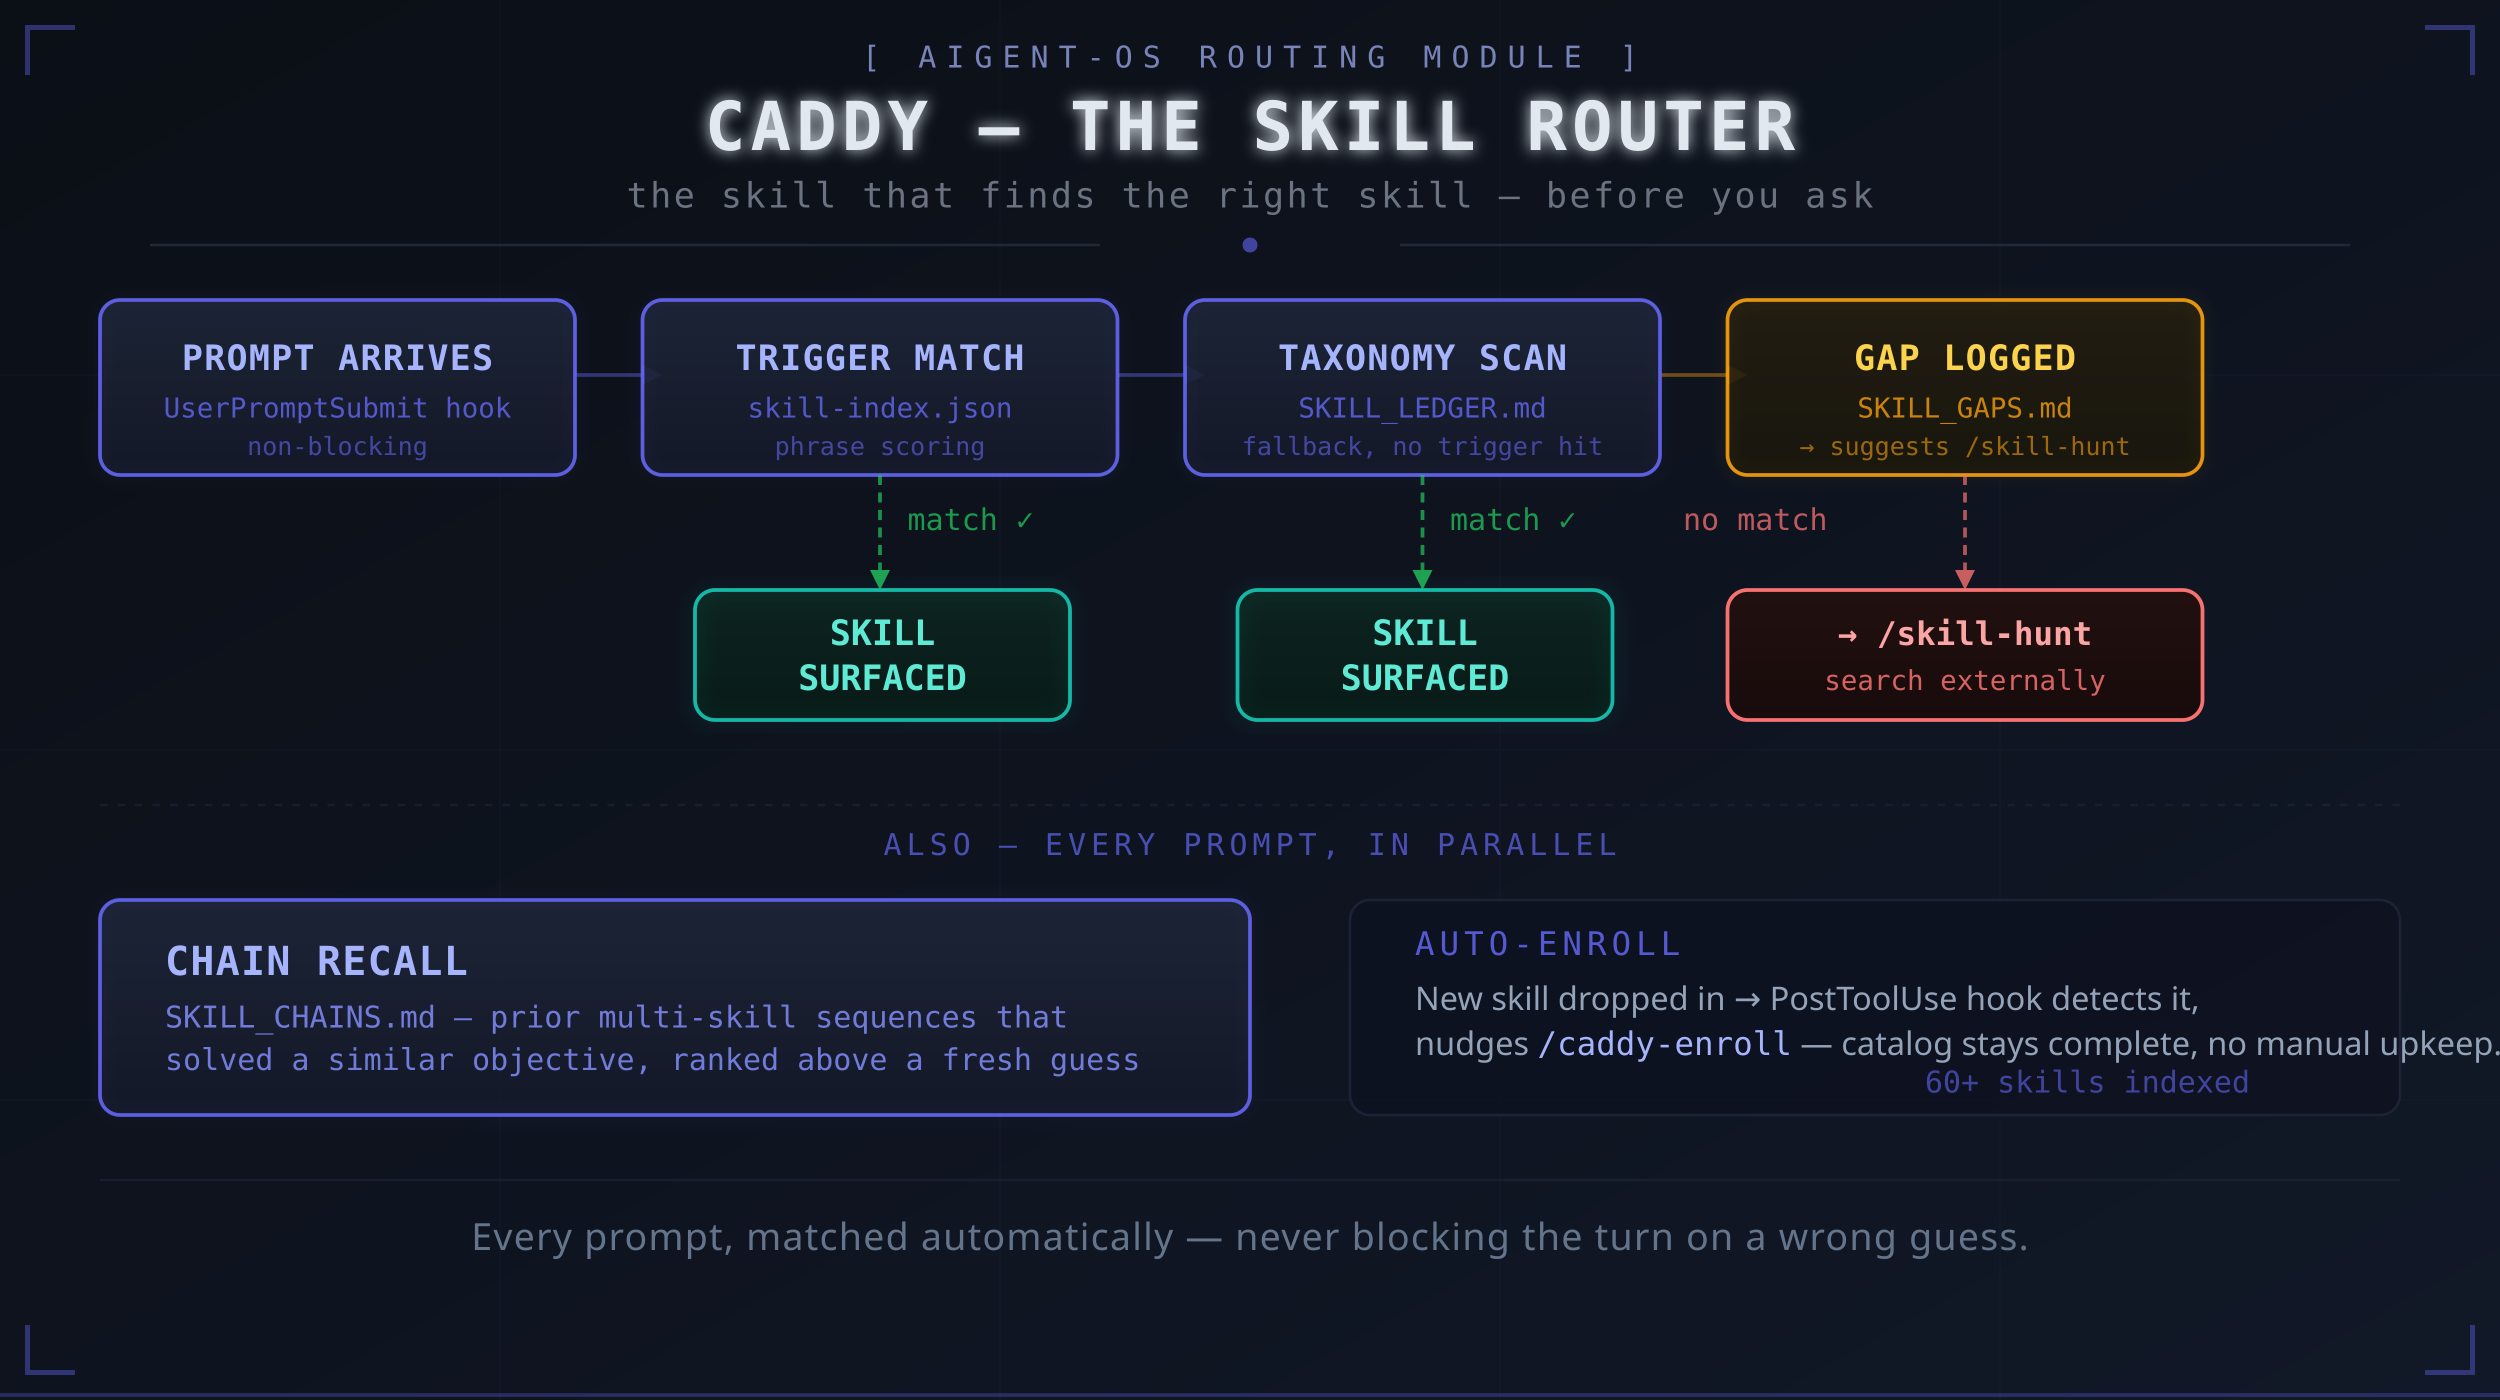
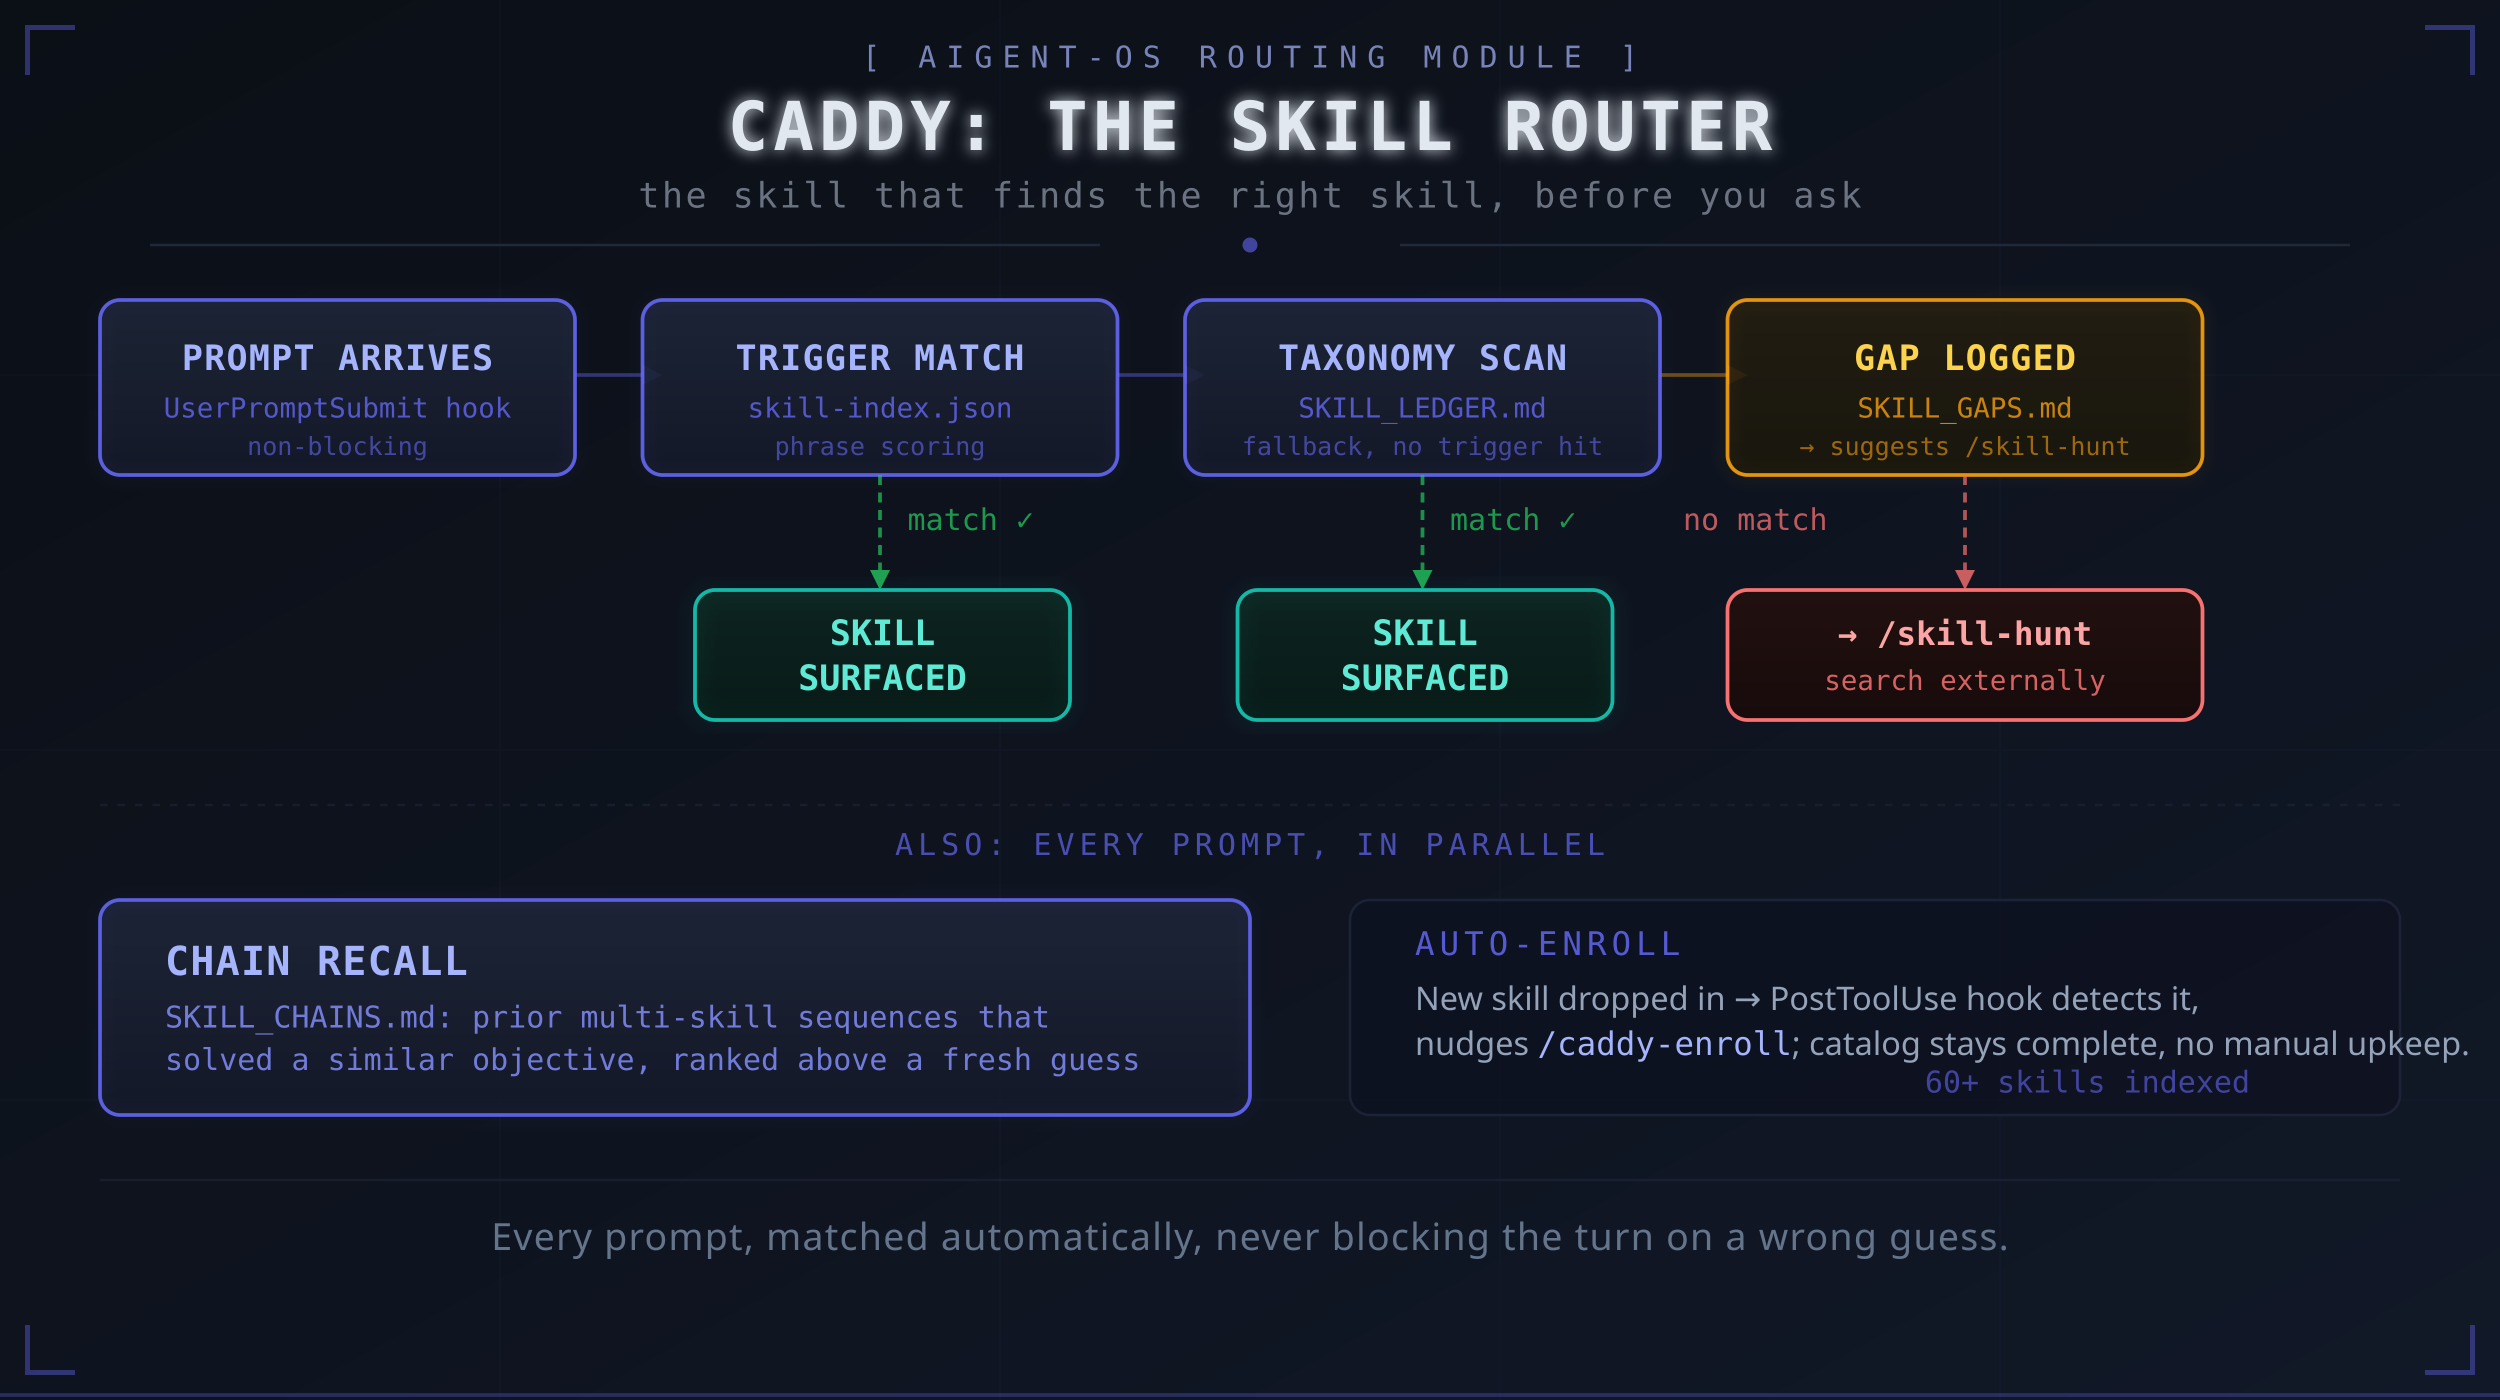
- <svg xmlns="http://www.w3.org/2000/svg" viewBox="0 0 1000 560" width="1000" height="560" role="img" aria-label="aigent-OS Caddy — the non-blocking skill router">
+ <svg xmlns="http://www.w3.org/2000/svg" viewBox="0 0 1000 560" width="1000" height="560" role="img" aria-label="aigent-OS Caddy: the non-blocking skill router">
  <defs>
    <linearGradient id="bg" x1="0" y1="0" x2="1" y2="1">
      <stop offset="0%" stop-color="#0b0f16" />
      <stop offset="100%" stop-color="#111827" />
    </linearGradient>
    <linearGradient id="nodeBlue" x1="0" y1="0" x2="0" y2="1">
      <stop offset="0%" stop-color="#1e2538" />
      <stop offset="100%" stop-color="#141929" />
    </linearGradient>
    <linearGradient id="nodeAmber" x1="0" y1="0" x2="0" y2="1">
      <stop offset="0%" stop-color="#241e10" />
      <stop offset="100%" stop-color="#1a160b" />
    </linearGradient>
    <linearGradient id="nodeTeal" x1="0" y1="0" x2="0" y2="1">
      <stop offset="0%" stop-color="#0d2420" />
      <stop offset="100%" stop-color="#081a17" />
    </linearGradient>
    <linearGradient id="nodeRed" x1="0" y1="0" x2="0" y2="1">
      <stop offset="0%" stop-color="#221010" />
      <stop offset="100%" stop-color="#180b0b" />
    </linearGradient>
    <filter id="glow-blue">
      <feGaussianBlur stdDeviation="3" result="blur" />
      <feMerge>
        <feMergeNode in="blur" />
        <feMergeNode in="SourceGraphic" />
      </feMerge>
    </filter>
    <filter id="glow-teal">
      <feGaussianBlur stdDeviation="4" result="blur" />
      <feMerge>
        <feMergeNode in="blur" />
        <feMergeNode in="SourceGraphic" />
      </feMerge>
    </filter>
    <filter id="glow-amber">
      <feGaussianBlur stdDeviation="3" result="blur" />
      <feMerge>
        <feMergeNode in="blur" />
        <feMergeNode in="SourceGraphic" />
      </feMerge>
    </filter>
    <filter id="glow-title" x="-20%" y="-60%" width="140%" height="220%">
      <feGaussianBlur stdDeviation="3" result="blur" />
      <feMerge>
        <feMergeNode in="blur" />
        <feMergeNode in="SourceGraphic" />
      </feMerge>
    </filter>
    <style>
      @keyframes shimmerAmber { 0%,100% { stroke-opacity:0.6; } 50% { stroke-opacity:1; } }
      @keyframes pulseChain   { 0%,100% { opacity:0.85; } 50% { opacity:1; } }
      .amber-shimmer { animation: shimmerAmber 2s ease-in-out infinite; }
      .chain-pulse   { animation: pulseChain 2.4s ease-in-out infinite; }
    </style>
  </defs>
  <rect width="1000" height="560" fill="url(#bg)" />
  <g opacity="0.04" stroke="#6366f1" stroke-width="0.5">
    <line x1="0" y1="150" x2="1000" y2="150" />
    <line x1="0" y1="300" x2="1000" y2="300" />
    <line x1="0" y1="440" x2="1000" y2="440" />
    <line x1="200" y1="0" x2="200" y2="560" />
    <line x1="400" y1="0" x2="400" y2="560" />
    <line x1="600" y1="0" x2="600" y2="560" />
    <line x1="800" y1="0" x2="800" y2="560" />
  </g>
  <text x="500" y="27" text-anchor="middle" font-family="monospace" font-size="12" fill="#a5b4fc" letter-spacing="4" opacity="0.7">[ AIGENT-OS ROUTING MODULE ]</text>
-   <text x="500" y="60" text-anchor="middle" font-family="monospace" font-size="27" font-weight="bold" fill="#e2e8f0" letter-spacing="2" filter="url(#glow-title)">CADDY — THE SKILL ROUTER</text>
-   <text x="500" y="83" text-anchor="middle" font-family="monospace" font-size="14" fill="#6b7280" letter-spacing="1">the skill that finds the right skill — before you ask</text>
+   <text x="500" y="60" text-anchor="middle" font-family="monospace" font-size="27" font-weight="bold" fill="#e2e8f0" letter-spacing="2" filter="url(#glow-title)">CADDY: THE SKILL ROUTER</text>
+   <text x="500" y="83" text-anchor="middle" font-family="monospace" font-size="14" fill="#6b7280" letter-spacing="1">the skill that finds the right skill, before you ask</text>
  <line x1="60" y1="98" x2="440" y2="98" stroke="#1f2937" stroke-width="1" />
  <circle cx="500" cy="98" r="3" fill="#6366f1" opacity="0.6" />
  <line x1="560" y1="98" x2="940" y2="98" stroke="#1f2937" stroke-width="1" />
  <line x1="230" y1="150" x2="257" y2="150" stroke="#6366f1" stroke-width="1.5" opacity="0.4" />
  <polygon points="257,146 265,150 257,154" fill="#6366f1" opacity="0.6" />
  <line x1="447" y1="150" x2="474" y2="150" stroke="#6366f1" stroke-width="1.5" opacity="0.4" />
  <polygon points="474,146 482,150 474,154" fill="#6366f1" opacity="0.6" />
  <line x1="664" y1="150" x2="691" y2="150" stroke="#f59e0b" stroke-width="1.5" opacity="0.4" class="amber-shimmer" />
  <polygon points="691,146 699,150 691,154" fill="#f59e0b" opacity="0.6" />
  <g>
    <circle cx="232" cy="150" r="3" fill="#818cf8" opacity="0">
      <animate attributeName="cx" from="232" to="255" dur="1.2s" repeatCount="indefinite" begin="0s" />
      <animate attributeName="opacity" values="0;1;1;0" keyTimes="0;0.1;0.85;1" dur="1.2s" repeatCount="indefinite" begin="0s" />
    </circle>
    <circle cx="232" cy="150" r="3" fill="#818cf8" opacity="0">
      <animate attributeName="cx" from="232" to="255" dur="1.2s" repeatCount="indefinite" begin="0.4s" />
      <animate attributeName="opacity" values="0;1;1;0" keyTimes="0;0.1;0.85;1" dur="1.2s" repeatCount="indefinite" begin="0.4s" />
    </circle>
  </g>
  <g>
    <circle cx="449" cy="150" r="3" fill="#818cf8" opacity="0">
      <animate attributeName="cx" from="449" to="472" dur="1.2s" repeatCount="indefinite" begin="0.15s" />
      <animate attributeName="opacity" values="0;1;1;0" keyTimes="0;0.1;0.85;1" dur="1.2s" repeatCount="indefinite" begin="0.15s" />
    </circle>
    <circle cx="449" cy="150" r="3" fill="#818cf8" opacity="0">
      <animate attributeName="cx" from="449" to="472" dur="1.2s" repeatCount="indefinite" begin="0.55s" />
      <animate attributeName="opacity" values="0;1;1;0" keyTimes="0;0.1;0.85;1" dur="1.2s" repeatCount="indefinite" begin="0.55s" />
    </circle>
  </g>
  <g>
    <circle cx="666" cy="150" r="3" fill="#fbbf24" opacity="0">
      <animate attributeName="cx" from="666" to="689" dur="1.2s" repeatCount="indefinite" begin="0.3s" />
      <animate attributeName="opacity" values="0;1;1;0" keyTimes="0;0.1;0.85;1" dur="1.2s" repeatCount="indefinite" begin="0.3s" />
    </circle>
    <circle cx="666" cy="150" r="3" fill="#fbbf24" opacity="0">
      <animate attributeName="cx" from="666" to="689" dur="1.2s" repeatCount="indefinite" begin="0.7s" />
      <animate attributeName="opacity" values="0;1;1;0" keyTimes="0;0.1;0.85;1" dur="1.2s" repeatCount="indefinite" begin="0.7s" />
    </circle>
  </g>
  <rect x="40" y="120" width="190" height="70" rx="8" fill="url(#nodeBlue)" stroke="#6366f1" stroke-width="1.5" opacity="0.9" />
  <rect x="40" y="120" width="190" height="70" rx="8" fill="none" stroke="#6366f1" stroke-width="0.5" opacity="0.3" filter="url(#glow-blue)" />
  <text x="135" y="148" text-anchor="middle" font-family="monospace" font-size="14" font-weight="bold" fill="#a5b4fc" letter-spacing="0.5">PROMPT ARRIVES</text>
  <text x="135" y="167" text-anchor="middle" font-family="monospace" font-size="11" fill="#6366f1" opacity="0.8">UserPromptSubmit hook</text>
  <text x="135" y="182" text-anchor="middle" font-family="monospace" font-size="10" fill="#6366f1" opacity="0.6">non-blocking</text>
  <rect x="257" y="120" width="190" height="70" rx="8" fill="url(#nodeBlue)" stroke="#6366f1" stroke-width="1.5" opacity="0.9" />
  <rect x="257" y="120" width="190" height="70" rx="8" fill="none" stroke="#6366f1" stroke-width="0.5" opacity="0.3" filter="url(#glow-blue)" />
  <text x="352" y="148" text-anchor="middle" font-family="monospace" font-size="14" font-weight="bold" fill="#a5b4fc" letter-spacing="0.5">TRIGGER MATCH</text>
  <text x="352" y="167" text-anchor="middle" font-family="monospace" font-size="11" fill="#6366f1" opacity="0.8">skill-index.json</text>
  <text x="352" y="182" text-anchor="middle" font-family="monospace" font-size="10" fill="#6366f1" opacity="0.6">phrase scoring</text>
  <rect x="474" y="120" width="190" height="70" rx="8" fill="url(#nodeBlue)" stroke="#6366f1" stroke-width="1.5" opacity="0.9" />
  <rect x="474" y="120" width="190" height="70" rx="8" fill="none" stroke="#6366f1" stroke-width="0.5" opacity="0.3" filter="url(#glow-blue)" />
  <text x="569" y="148" text-anchor="middle" font-family="monospace" font-size="14" font-weight="bold" fill="#a5b4fc" letter-spacing="0.5">TAXONOMY SCAN</text>
  <text x="569" y="167" text-anchor="middle" font-family="monospace" font-size="11" fill="#6366f1" opacity="0.8">SKILL_LEDGER.md</text>
  <text x="569" y="182" text-anchor="middle" font-family="monospace" font-size="10" fill="#6366f1" opacity="0.6">fallback, no trigger hit</text>
  <rect x="691" y="120" width="190" height="70" rx="8" fill="url(#nodeAmber)" stroke="#f59e0b" stroke-width="1.5" opacity="0.9" class="amber-shimmer" />
  <rect x="691" y="120" width="190" height="70" rx="8" fill="none" stroke="#f59e0b" stroke-width="0.5" opacity="0.4" filter="url(#glow-amber)" />
  <text x="786" y="148" text-anchor="middle" font-family="monospace" font-size="14" font-weight="bold" fill="#fcd34d" letter-spacing="0.5">GAP LOGGED</text>
  <text x="786" y="167" text-anchor="middle" font-family="monospace" font-size="11" fill="#f59e0b" opacity="0.8">SKILL_GAPS.md</text>
  <text x="786" y="182" text-anchor="middle" font-family="monospace" font-size="10" fill="#f59e0b" opacity="0.6">→ suggests /skill-hunt</text>
  <line x1="352" y1="190" x2="352" y2="228" stroke="#22c55e" stroke-width="1.5" stroke-dasharray="4 3" opacity="0.7" />
  <polygon points="348,228 352,236 356,228" fill="#22c55e" opacity="0.8" />
  <text x="363" y="212" font-family="monospace" font-size="12" fill="#22c55e" opacity="0.75">match ✓</text>
  <line x1="569" y1="190" x2="569" y2="228" stroke="#22c55e" stroke-width="1.5" stroke-dasharray="4 3" opacity="0.7" />
  <polygon points="565,228 569,236 573,228" fill="#22c55e" opacity="0.8" />
  <text x="580" y="212" font-family="monospace" font-size="12" fill="#22c55e" opacity="0.75">match ✓</text>
  <line x1="786" y1="190" x2="786" y2="228" stroke="#f87171" stroke-width="1.5" stroke-dasharray="4 3" opacity="0.7" />
  <polygon points="782,228 786,236 790,228" fill="#f87171" opacity="0.8" />
  <text x="731" y="212" font-family="monospace" font-size="12" fill="#f87171" text-anchor="end" opacity="0.75">no match</text>
  <rect x="278" y="236" width="150" height="52" rx="8" fill="url(#nodeTeal)" stroke="#14b8a6" stroke-width="1.5" />
  <rect x="278" y="236" width="150" height="52" rx="8" fill="none" stroke="#14b8a6" stroke-width="1" opacity="0.4" filter="url(#glow-teal)" />
  <text x="353" y="258" text-anchor="middle" font-family="monospace" font-size="14" font-weight="bold" fill="#5eead4">SKILL</text>
  <text x="353" y="276" text-anchor="middle" font-family="monospace" font-size="14" font-weight="bold" fill="#5eead4">SURFACED</text>
  <rect x="495" y="236" width="150" height="52" rx="8" fill="url(#nodeTeal)" stroke="#14b8a6" stroke-width="1.5" />
  <rect x="495" y="236" width="150" height="52" rx="8" fill="none" stroke="#14b8a6" stroke-width="1" opacity="0.4" filter="url(#glow-teal)" />
  <text x="570" y="258" text-anchor="middle" font-family="monospace" font-size="14" font-weight="bold" fill="#5eead4">SKILL</text>
  <text x="570" y="276" text-anchor="middle" font-family="monospace" font-size="14" font-weight="bold" fill="#5eead4">SURFACED</text>
  <rect x="691" y="236" width="190" height="52" rx="8" fill="url(#nodeRed)" stroke="#f87171" stroke-width="1.5" />
  <text x="786" y="258" text-anchor="middle" font-family="monospace" font-size="13" font-weight="bold" fill="#fca5a5">→ /skill-hunt</text>
  <text x="786" y="276" text-anchor="middle" font-family="monospace" font-size="11" fill="#f87171" opacity="0.85">search externally</text>
  <line x1="40" y1="322" x2="960" y2="322" stroke="#1e2538" stroke-width="1" opacity="0.6" stroke-dasharray="3 4" />
-   <text x="500" y="342" text-anchor="middle" font-family="monospace" font-size="12" fill="#6366f1" letter-spacing="2" opacity="0.7">ALSO — EVERY PROMPT, IN PARALLEL</text>
+   <text x="500" y="342" text-anchor="middle" font-family="monospace" font-size="12" fill="#6366f1" letter-spacing="2" opacity="0.7">ALSO: EVERY PROMPT, IN PARALLEL</text>
  <rect x="40" y="360" width="460" height="86" rx="8" fill="url(#nodeBlue)" stroke="#6366f1" stroke-width="1.5" opacity="0.9" class="chain-pulse" />
  <rect x="40" y="360" width="460" height="86" rx="8" fill="none" stroke="#6366f1" stroke-width="0.5" opacity="0.3" filter="url(#glow-blue)" />
  <text x="66" y="390" font-family="monospace" font-size="16" font-weight="bold" fill="#a5b4fc" letter-spacing="0.5">CHAIN RECALL</text>
-   <text x="66" y="411" font-family="monospace" font-size="12" fill="#818cf8" opacity="0.85">SKILL_CHAINS.md — prior multi-skill sequences that</text>
+   <text x="66" y="411" font-family="monospace" font-size="12" fill="#818cf8" opacity="0.85">SKILL_CHAINS.md: prior multi-skill sequences that</text>
  <text x="66" y="428" font-family="monospace" font-size="12" fill="#818cf8" opacity="0.85">solved a similar objective, ranked above a fresh guess</text>
  <rect x="540" y="360" width="420" height="86" rx="8" fill="#0d1220" stroke="#1e2538" stroke-width="1" opacity="0.9" />
  <text x="566" y="382" font-family="monospace" font-size="13" fill="#6366f1" letter-spacing="2" opacity="0.85">AUTO-ENROLL</text>
  <text x="566" y="404" font-family="sans-serif" font-size="13" fill="#94a3b8">New skill dropped in → PostToolUse hook detects it,</text>
-   <text x="566" y="422" font-family="sans-serif" font-size="13" fill="#94a3b8">nudges <tspan font-family="monospace" fill="#a5b4fc">/caddy-enroll</tspan> — catalog stays complete, no manual upkeep.</text>
+   <text x="566" y="422" font-family="sans-serif" font-size="13" fill="#94a3b8">nudges <tspan font-family="monospace" fill="#a5b4fc">/caddy-enroll</tspan>; catalog stays complete, no manual upkeep.</text>
  <text x="900" y="437" text-anchor="end" font-family="monospace" font-size="12" fill="#6366f1" opacity="0.6">60+ skills indexed</text>
  <line x1="40" y1="472" x2="960" y2="472" stroke="#1e2538" stroke-width="1" opacity="0.6" />
  <text x="500" y="500" text-anchor="middle" font-family="sans-serif" font-size="15" fill="#64748b" letter-spacing="0.5">
-     Every prompt, matched automatically — never blocking the turn on a wrong guess.
+     Every prompt, matched automatically, never blocking the turn on a wrong guess.
  </text>
  <line x1="0" y1="558" x2="1000" y2="558" stroke="#6366f1" stroke-width="1.5" opacity="0.3" />
  <path d="M 10 10 L 30 10 L 30 12 L 12 12 L 12 30 L 10 30 Z" fill="#6366f1" opacity="0.4" />
  <path d="M 990 10 L 970 10 L 970 12 L 988 12 L 988 30 L 990 30 Z" fill="#6366f1" opacity="0.4" />
  <path d="M 10 550 L 30 550 L 30 548 L 12 548 L 12 530 L 10 530 Z" fill="#6366f1" opacity="0.4" />
  <path d="M 990 550 L 970 550 L 970 548 L 988 548 L 988 530 L 990 530 Z" fill="#6366f1" opacity="0.4" />
</svg>
